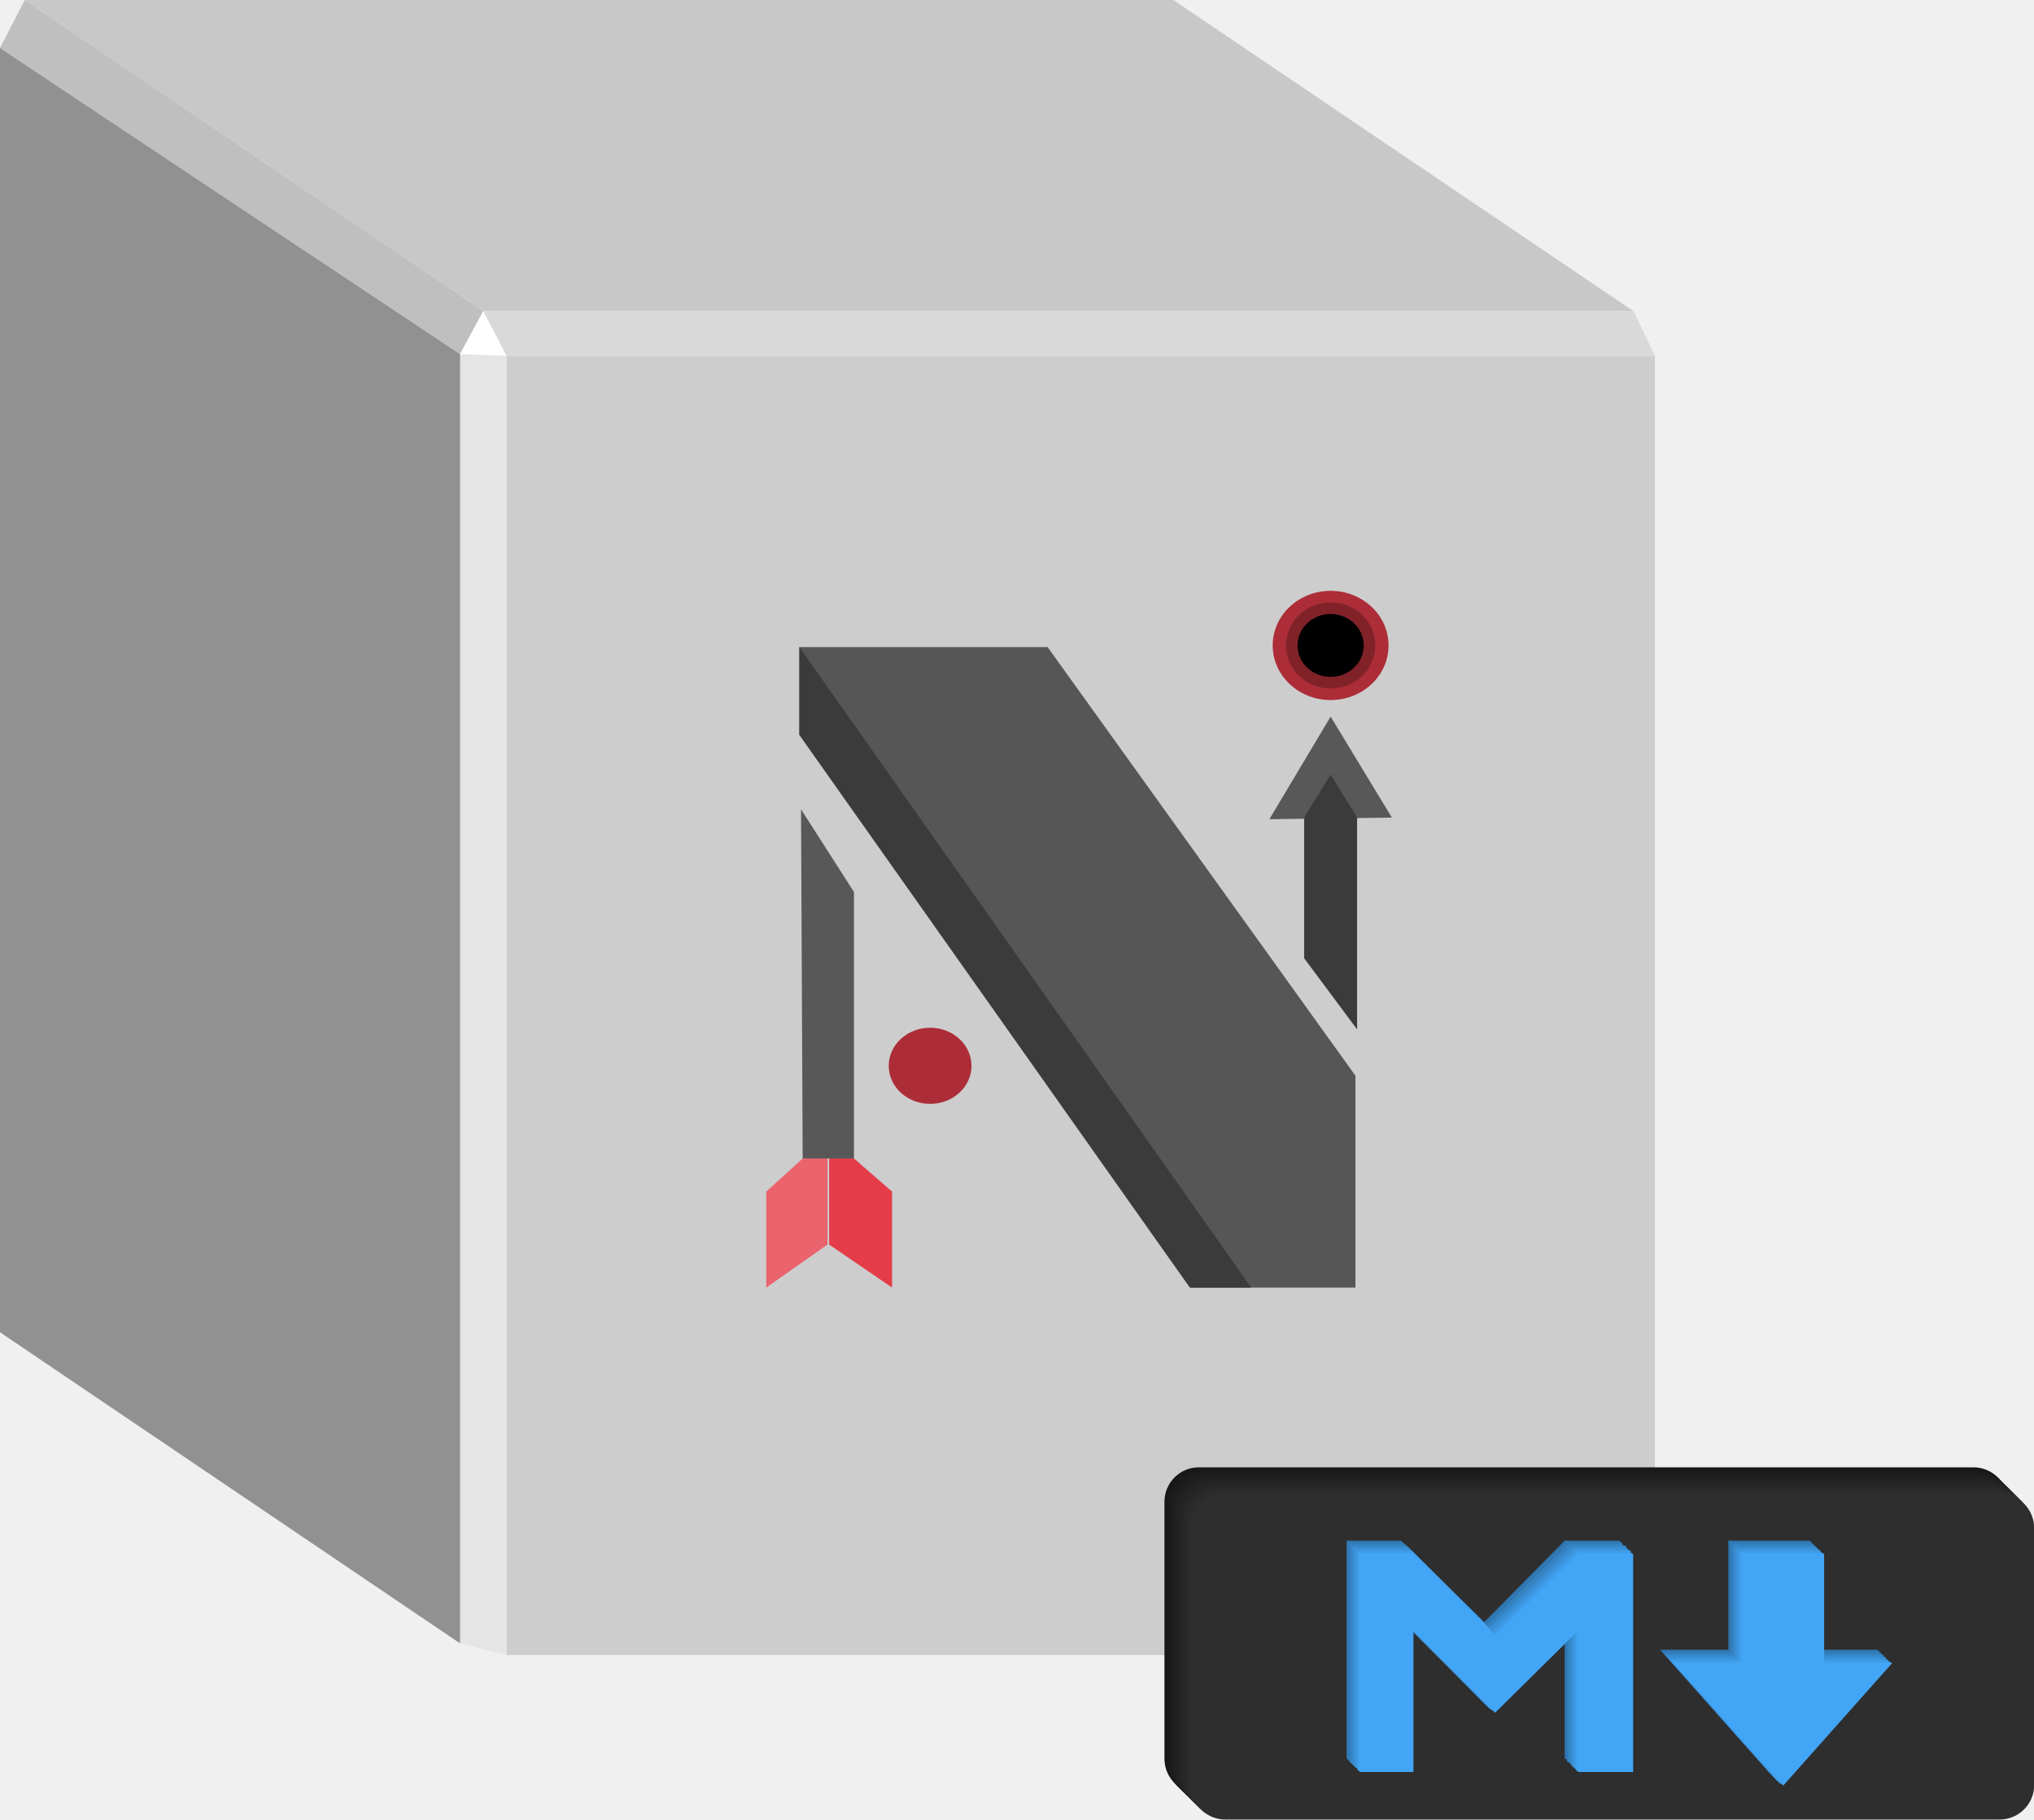
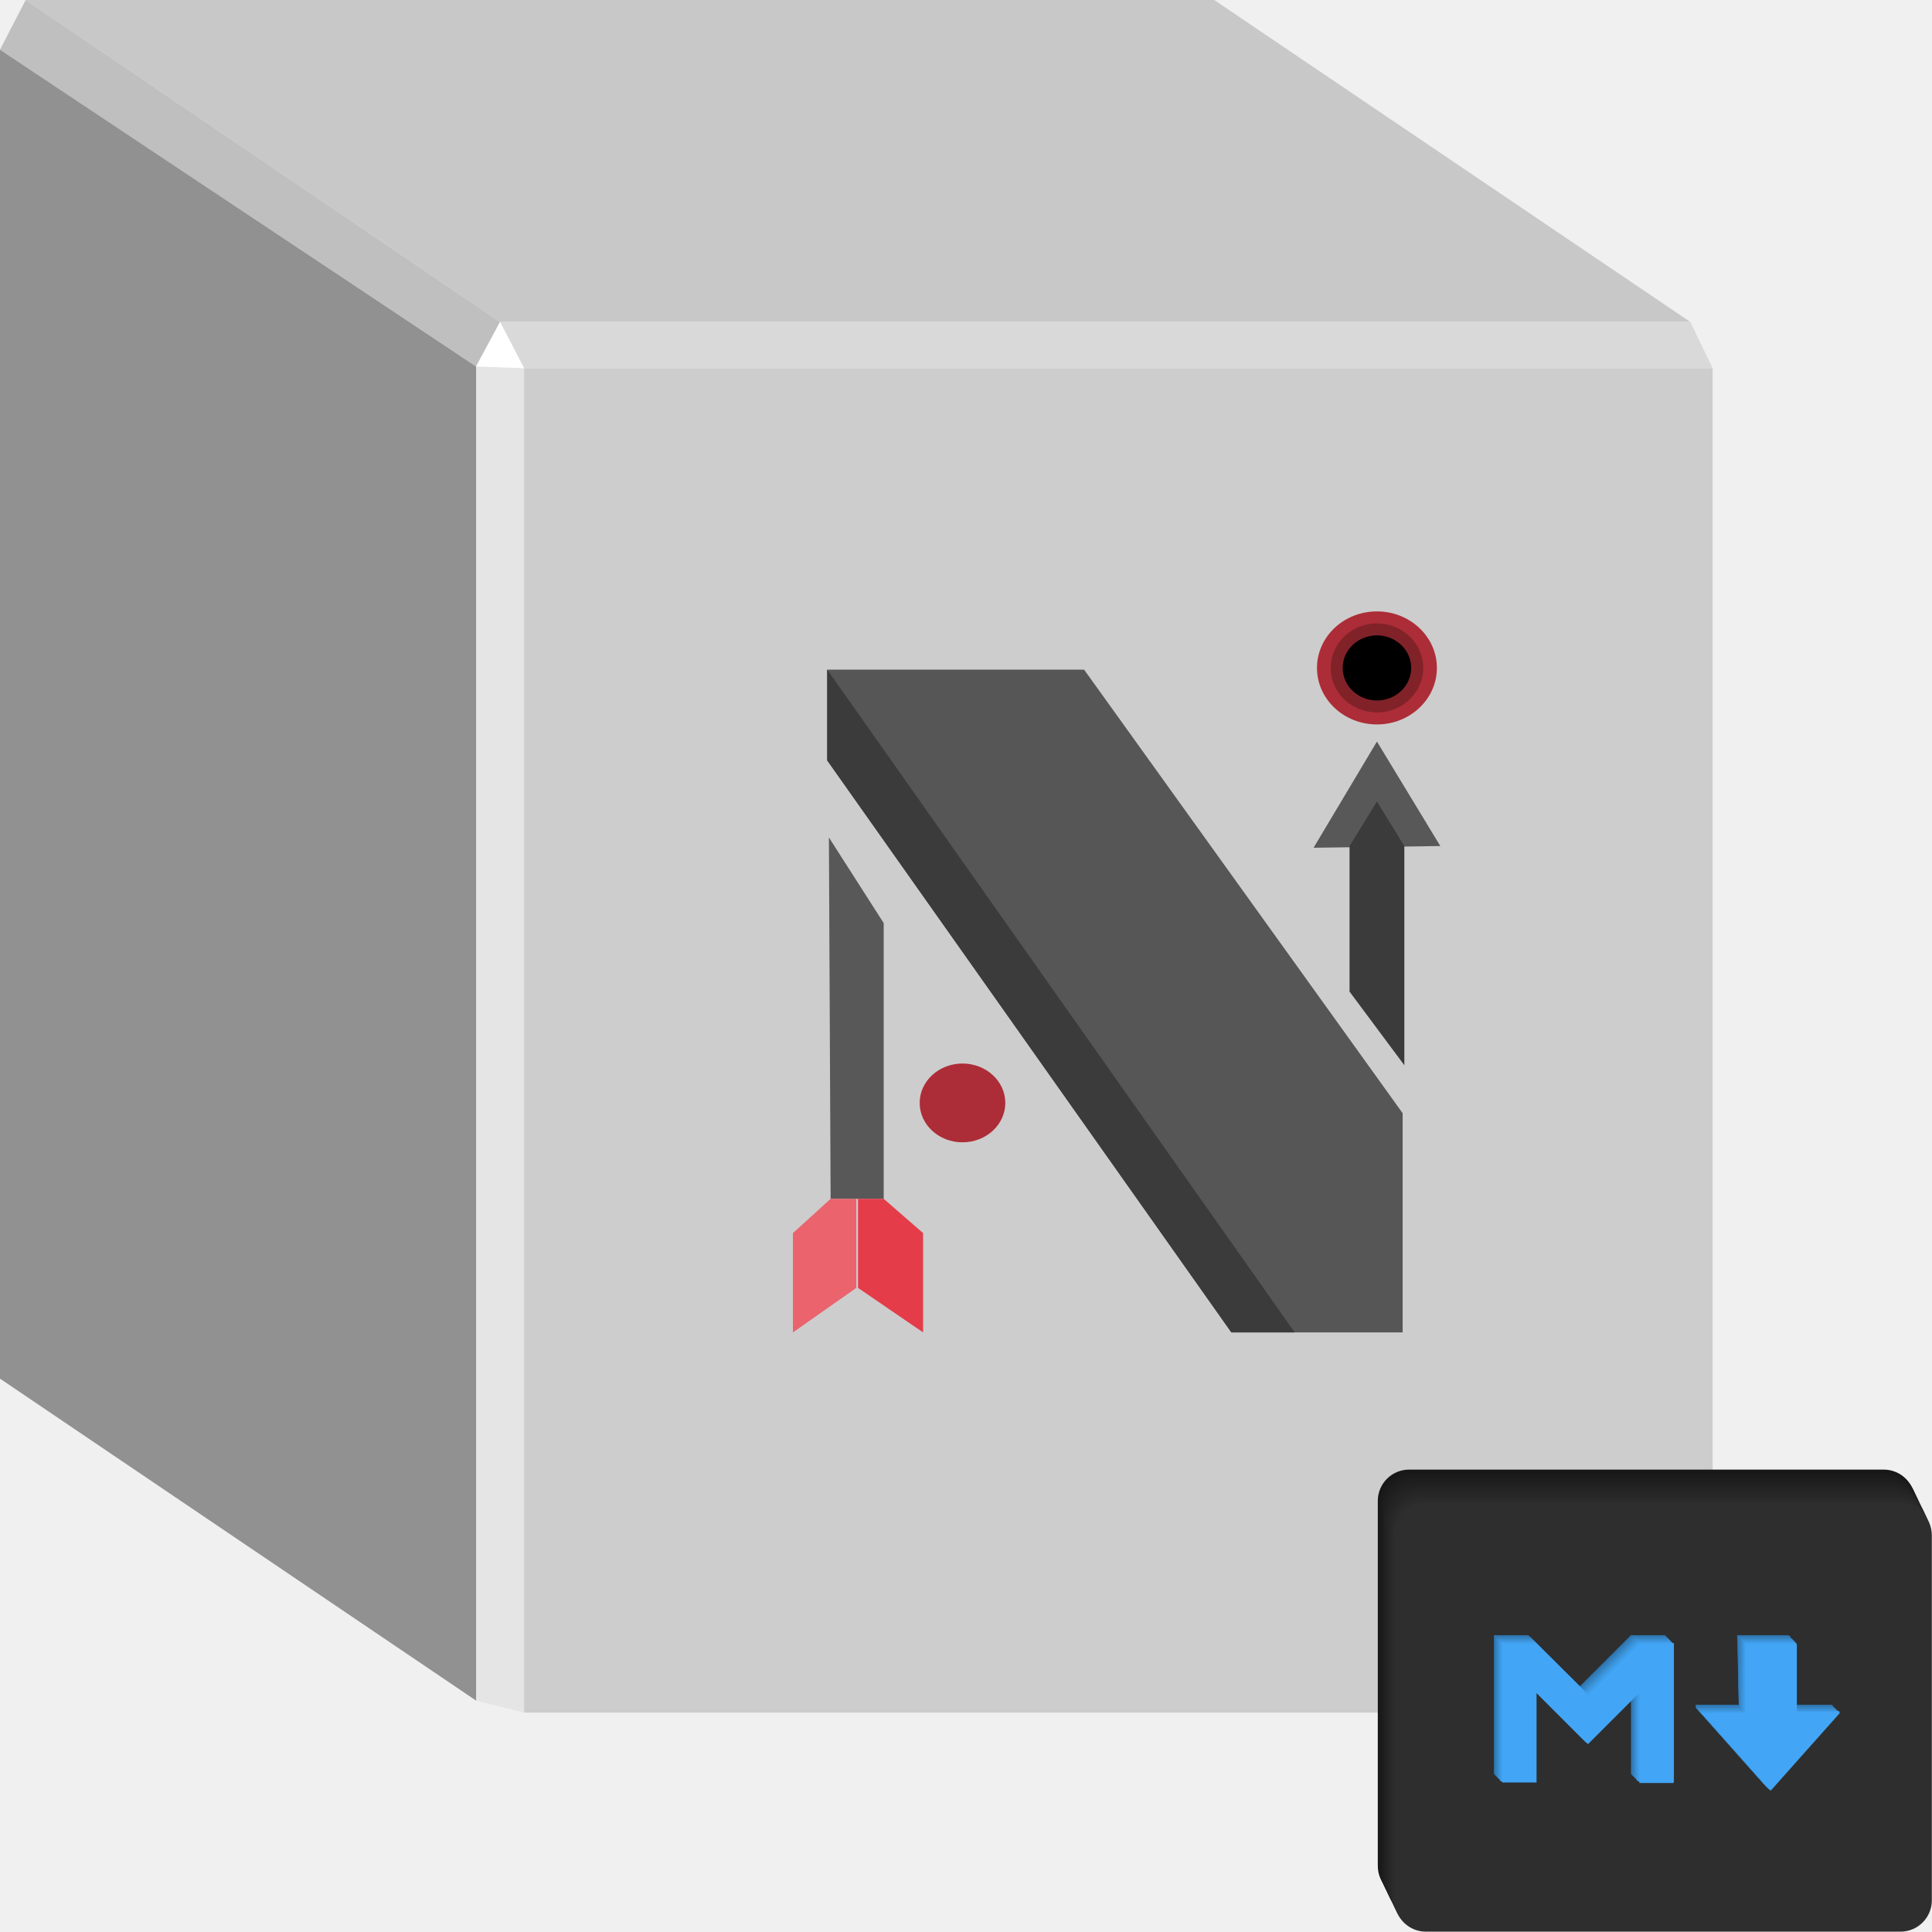
- <svg xmlns="http://www.w3.org/2000/svg" viewBox="0 0 122.9 109.94">
+ <svg xmlns="http://www.w3.org/2000/svg" viewBox="0 0 112.81 112.79">
  <defs>
    <style>.cls-1{fill:#cdcdcd;}.cls-2{fill:#c8c8c8;}.cls-3{fill:#ac2d37;}.cls-4{fill:#812229;}.cls-5{fill:#585858;}.cls-6{fill:#3b3b3b;}.cls-7{fill:#ea636d;}.cls-8{fill:#e53c49;}.cls-9{fill:#565656;}.cls-10{fill:#d9d9d9;}.cls-11{fill:#bfbfbf;}.cls-12{fill:#e5e5e5;}.cls-13{fill:#fff;}.cls-14{fill:#919191;}.cls-15{fill:#171717;}.cls-16{fill:#181818;}.cls-17{fill:#1a1a1a;}.cls-18{fill:#1b1b1b;}.cls-19{fill:#1d1d1d;}.cls-20{fill:#1e1e1e;}.cls-21{fill:#202020;}.cls-22{fill:#212121;}.cls-23{fill:#232323;}.cls-24{fill:#242424;}.cls-25{fill:#252525;}.cls-26{fill:#272727;}.cls-27{fill:#282828;}.cls-28{fill:#2a2a2a;}.cls-29{fill:#2b2b2b;}.cls-30{fill:#2d2d2d;}.cls-31{fill:#2e2e2e;}.cls-32{fill:#2e73ab;}.cls-33{fill:#2f76b0;}.cls-34{fill:#3179b4;}.cls-35{fill:#327cb9;}.cls-36{fill:#3380be;}.cls-37{fill:#3483c2;}.cls-38{fill:#3686c7;}.cls-39{fill:#3789cb;}.cls-40{fill:#388cd0;}.cls-41{fill:#398fd5;}.cls-42{fill:#3b92d9;}.cls-43{fill:#3c95de;}.cls-44{fill:#3d99e3;}.cls-45{fill:#3e9ce7;}.cls-46{fill:#409fec;}.cls-47{fill:#41a2f0;}.cls-48{fill:#42a5f5;}</style>
  </defs>
  <g id="Layer_2" data-name="Layer 2">
    <g id="markdown">
      <g id="BG">
        <rect class="cls-1" x="30.6" y="21.5" width="69.4" height="78.5" />
        <polygon class="cls-2" points="98.7 18.8 29.2 18.8 1.5 0 70.9 0 98.7 18.8" />
      </g>
      <ellipse class="cls-3" cx="80.4" cy="39" rx="3.5" ry="3.3" />
      <ellipse class="cls-4" cx="80.4" cy="39" rx="2.7" ry="2.6" />
      <ellipse cx="80.4" cy="39" rx="2" ry="1.9" />
      <polygon class="cls-5" points="84.1 49.4 76.7 49.5 80.4 43.3 84.1 49.4" />
      <polygon class="cls-6" points="78.8 57.9 82 62.2 82 49.4 80.4 46.8 78.8 49.4 78.8 57.9" />
      <polygon class="cls-5" points="48.4 48.9 51.6 53.9 51.6 70 48.5 70 48.4 48.9" />
      <polygon class="cls-7" points="48.5 70 46.3 72 46.3 77.8 50 75.2 50 70 48.5 70" />
      <polygon class="cls-8" points="51.6 70 53.9 72 53.9 77.8 50.1 75.2 50.1 70 51.6 70" />
      <polygon class="cls-9" points="71.9 77.8 81.9 77.8 81.9 65 63.3 39.1 48.3 39.1 48.3 44.4 71.9 77.8" />
      <ellipse class="cls-3" cx="56.2" cy="64.4" rx="2.5" ry="2.3" />
      <polygon class="cls-10" points="98.7 18.8 100 21.5 30.6 21.5 29.2 18.8 98.7 18.8" />
      <polygon class="cls-11" points="1.5 0 0 2.9 27.8 21.4 29.2 18.8 1.5 0" />
      <polyline class="cls-12" points="27.8 99.3 30.6 100 30.6 21.5 29.2 18.8 27.8 21.4" />
      <polygon class="cls-13" points="27.8 21.4 30.6 21.5 29.2 18.8 27.8 21.4" />
      <polygon class="cls-6" points="48.3 39.1 75.6 77.8 71.9 77.8 48.3 44.4 48.3 39.1" />
      <polygon class="cls-14" points="0 2.9 27.8 21.4 27.8 99.3 0 80.5 0 2.9" />
-       <rect class="cls-15" x="70.36" y="88.66" width="50.96" height="19.69" rx="2.08" />
-       <rect class="cls-16" x="70.46" y="88.76" width="50.96" height="19.69" rx="2.08" />
-       <rect class="cls-17" x="70.55" y="88.86" width="50.96" height="19.69" rx="2.08" />
-       <rect class="cls-18" x="70.65" y="88.96" width="50.96" height="19.69" rx="2.08" />
-       <rect class="cls-19" x="70.75" y="89.06" width="50.96" height="19.69" rx="2.08" />
-       <rect class="cls-20" x="70.85" y="89.16" width="50.96" height="19.69" rx="2.08" />
-       <rect class="cls-21" x="70.95" y="89.25" width="50.96" height="19.69" rx="2.08" />
-       <rect class="cls-22" x="71.05" y="89.35" width="50.96" height="19.69" rx="2.08" />
-       <rect class="cls-23" x="71.15" y="89.45" width="50.96" height="19.69" rx="2.08" />
-       <rect class="cls-24" x="71.25" y="89.55" width="50.96" height="19.69" rx="2.08" />
-       <rect class="cls-25" x="71.35" y="89.65" width="50.96" height="19.69" rx="2.08" />
-       <rect class="cls-26" x="71.45" y="89.75" width="50.96" height="19.69" rx="2.08" />
-       <rect class="cls-27" x="71.55" y="89.85" width="50.96" height="19.69" rx="2.08" />
-       <rect class="cls-28" x="71.65" y="89.95" width="50.96" height="19.69" rx="2.08" />
-       <rect class="cls-29" x="71.75" y="90.05" width="50.96" height="19.69" rx="2.08" />
-       <rect class="cls-30" x="71.85" y="90.15" width="50.96" height="19.69" rx="2.08" />
-       <rect class="cls-31" x="71.95" y="90.25" width="50.96" height="19.69" rx="2.08" />
-       <path class="cls-32" d="M104.43,93.09h4.94v6.59h4.12l-6.59,7.42-6.59-7.42h4.12ZM81.36,106.28V93.09h3.29l4.95,5,4.94-5h3.3v13.19h-3.3V97.75l-4.94,5-4.95-5v8.53H81.36" />
-       <path class="cls-33" d="M104.48,93.14h4.94v6.59h4.12L107,107.15l-6.59-7.42h4.12ZM81.41,106.32V93.14H84.7l5,4.94,4.94-4.94h3.3v13.18h-3.3V97.8l-4.94,5-5-5v8.52H81.41" />
-       <path class="cls-34" d="M104.53,93.19h4.94v6.59h4.12L107,107.2l-6.59-7.42h4.12ZM81.46,106.37V93.19h3.29l5,4.94,4.94-4.94h3.3v13.18h-3.3V97.85l-4.94,5-5-5v8.52H81.46" />
-       <path class="cls-35" d="M104.58,93.24h4.94v6.59h4.12l-6.59,7.42-6.59-7.42h4.12ZM81.51,106.42V93.24H84.8l5,4.94,4.94-4.94H98v13.18h-3.3V97.9l-4.94,4.95-5-4.95v8.52H81.51" />
-       <path class="cls-36" d="M104.63,93.29h4.94v6.59h4.12l-6.59,7.42-6.59-7.42h4.12ZM81.56,106.47V93.29h3.29l5,4.94,4.94-4.94H98v13.18h-3.3V98l-4.94,5-5-5v8.52H81.56" />
-       <path class="cls-37" d="M104.68,93.34h4.94v6.59h4.12l-6.59,7.42-6.59-7.42h4.12ZM81.61,106.52V93.34H84.9l4.95,4.94,4.94-4.94h3.3v13.18h-3.3V98l-4.94,5L84.9,98v8.52H81.61" />
-       <path class="cls-38" d="M104.73,93.39h4.94V100h4.12l-6.59,7.42L100.61,100h4.12ZM81.65,106.57V93.39H85l5,4.94,4.94-4.94h3.3v13.18h-3.3V98.05l-4.94,5-5-5v8.52h-3.3" />
-       <path class="cls-39" d="M104.78,93.44h4.94V100h4.12l-6.59,7.42L100.66,100h4.12ZM81.7,106.62V93.44H85l4.94,4.94,5-4.94h3.29v13.18H94.89V98.1l-5,5L85,98.1v8.52H81.7" />
-       <path class="cls-40" d="M104.83,93.49h4.94v6.59h4.12l-6.59,7.42-6.59-7.42h4.12ZM81.75,106.67V93.49h3.3L90,98.43l5-4.94h3.29v13.18H94.94V98.15l-5,4.95-4.94-4.95v8.52h-3.3" />
-       <path class="cls-41" d="M104.88,93.54h4.94v6.59h4.12l-6.59,7.42-6.59-7.42h4.12ZM81.8,106.72V93.54h3.3L90,98.48,95,93.54h3.29v13.18H95V98.2l-4.95,5-4.94-5v8.52H81.8" />
-       <path class="cls-42" d="M104.93,93.59h4.94v6.59H114l-6.59,7.42-6.59-7.42h4.12ZM81.85,106.77V93.59h3.3l4.94,4.94,5-4.94h3.29v13.18H95V98.25l-5,5-4.94-5v8.52h-3.3" />
-       <path class="cls-43" d="M105,93.64h4.94v6.59H114l-6.59,7.42-6.59-7.42H105ZM81.9,106.82V93.64h3.3l4.94,4.94,5-4.94h3.29v13.18H95.09V98.3l-5,5-4.94-5v8.52H81.9" />
-       <path class="cls-44" d="M105,93.69H110v6.59h4.12l-6.59,7.42-6.59-7.42H105ZM82,106.87V93.69h3.3l4.94,4.94,5-4.94h3.29v13.18H95.14V98.35l-5,5-4.94-5v8.52H82" />
-       <path class="cls-45" d="M105.08,93.74H110v6.59h4.12l-6.59,7.42L101,100.33h4.12ZM82,106.92V93.74h3.3l4.94,4.94,5-4.94h3.29v13.18H95.19V98.4l-5,4.95L85.3,98.4v8.52H82" />
-       <path class="cls-46" d="M105.12,93.79h4.95v6.59h4.12l-6.59,7.42-6.6-7.42h4.12ZM82.05,107V93.79h3.3l4.94,4.94,4.95-4.94h3.29V107H95.24V98.45l-4.95,4.94-4.94-4.94V107h-3.3" />
-       <path class="cls-47" d="M105.17,93.84h5v6.59h4.12l-6.59,7.41-6.6-7.41h4.12ZM82.1,107V93.84h3.3l4.94,4.94,5-4.94h3.29V107H95.29V98.5l-5,4.94L85.4,98.5V107H82.1" />
-       <path class="cls-48" d="M105.22,93.89h5v6.59h4.12l-6.59,7.41-6.6-7.41h4.12ZM82.15,107.07V93.89h3.3l4.94,4.94,5-4.94h3.29v13.18H95.34V98.55l-5,4.94-4.94-4.94v8.52h-3.3" />
+       <rect class="cls-15" x="80.45" y="85.81" width="31.37" height="24.97" rx="1.83" />
+       <rect class="cls-16" x="80.52" y="85.93" width="31.37" height="24.97" rx="1.83" />
+       <rect class="cls-17" x="80.58" y="86.06" width="31.37" height="24.97" rx="1.83" />
+       <rect class="cls-18" x="80.64" y="86.19" width="31.37" height="24.97" rx="1.83" />
+       <rect class="cls-19" x="80.7" y="86.31" width="31.37" height="24.97" rx="1.83" />
+       <rect class="cls-20" x="80.76" y="86.44" width="31.37" height="24.97" rx="1.83" />
+       <rect class="cls-21" x="80.82" y="86.56" width="31.37" height="24.97" rx="1.83" />
+       <rect class="cls-22" x="80.88" y="86.69" width="31.37" height="24.97" rx="1.83" />
+       <rect class="cls-23" x="80.94" y="86.82" width="31.37" height="24.97" rx="1.83" />
+       <rect class="cls-24" x="81" y="86.94" width="31.37" height="24.97" rx="1.83" />
+       <rect class="cls-25" x="81.07" y="87.07" width="31.37" height="24.97" rx="1.83" />
+       <rect class="cls-26" x="81.13" y="87.19" width="31.37" height="24.97" rx="1.83" />
+       <rect class="cls-27" x="81.19" y="87.32" width="31.37" height="24.97" rx="1.83" />
+       <rect class="cls-28" x="81.25" y="87.45" width="31.37" height="24.97" rx="1.83" />
+       <rect class="cls-29" x="81.31" y="87.57" width="31.37" height="24.97" rx="1.83" />
+       <rect class="cls-30" x="81.37" y="87.7" width="31.37" height="24.97" rx="1.83" />
+       <rect class="cls-31" x="81.43" y="87.82" width="31.37" height="24.97" rx="1.83" />
+       <path class="cls-32" d="M101.43,95.48h3v4.06H107L103,104.1l-4-4.56h2.53Zm-14.2,8.11V95.48h2l3,3,3-3h2v8.11h-2V98.35l-3,3-3-3v5.24h-2" />
+       <path class="cls-33" d="M101.46,95.51h3.05v4.06H107L103,104.13l-4-4.56h2.53Zm-14.2,8.11V95.51h2l3,3,3-3h2v8.11h-2V98.38l-3,3-3-3v5.24h-2" />
+       <path class="cls-34" d="M101.49,95.54h3.05V99.6h2.53L103,104.16,99,99.6h2.53Zm-14.2,8.12V95.54h2l3,3,3-3h2v8.12h-2V98.41l-3,3-3-3v5.25h-2" />
+       <path class="cls-35" d="M101.52,95.57h3v4.06h2.53l-4,4.56L99,99.63h2.53Zm-14.2,8.12V95.57h2l3,3,3-3h2v8.12h-2V98.44l-3,3-3-3v5.25h-2" />
+       <path class="cls-36" d="M101.55,95.6h3v4.06h2.53l-4,4.56L99,99.66h2.53Zm-14.2,8.12V95.6h2l3,3,3-3h2v8.12h-2V98.47l-3,3-3-3v5.25h-2" />
+       <path class="cls-37" d="M101.58,95.63h3v4.06h2.54l-4.06,4.56-4.06-4.56h2.53Zm-14.2,8.12V95.63h2l3,3,3-3h2v8.12h-2V98.5l-3,3-3-3v5.25h-2" />
+       <path class="cls-38" d="M101.62,95.66h3v4.06h2.54l-4.06,4.57-4.06-4.57h2.54Zm-14.21,8.12V95.66h2l3,3,3-3h2v8.12h-2V98.53l-3,3-3-3v5.25h-2" />
+       <path class="cls-39" d="M101.65,95.69h3v4.06h2.54l-4.06,4.57-4.06-4.57h2.54Zm-14.21,8.12V95.69h2l3,3,3-3h2v8.12h-2V98.56l-3,3-3-3v5.25h-2" />
+       <path class="cls-40" d="M101.68,95.72h3v4.06h2.54l-4.06,4.57-4.06-4.57h2.54Zm-14.21,8.12V95.72h2l3,3,3-3h2v8.12h-2V98.59l-3,3-3-3v5.25h-2" />
+       <path class="cls-41" d="M101.71,95.75h3v4.06h2.54l-4.06,4.57-4.06-4.57h2.54ZM87.5,103.87V95.75h2l3,3,3-3h2v8.12h-2V98.62l-3,3-3-3v5.25h-2" />
+       <path class="cls-42" d="M101.74,95.78h3v4.06h2.54l-4.06,4.57L99.2,99.84h2.54ZM87.53,103.9V95.78h2l3,3,3-3h2v8.12h-2V98.65l-3,3-3-3v5.25h-2" />
+       <path class="cls-43" d="M101.77,95.81h3v4.06h2.54l-4.06,4.57-4.06-4.57h2.54Zm-14.21,8.12V95.81h2l3,3,3-3h2v8.12h-2V98.69l-3,3-3-3v5.24h-2" />
+       <path class="cls-44" d="M101.8,95.84h3V99.9h2.54l-4.06,4.57L99.26,99.9h2.54ZM87.59,104V95.84h2l3,3,3-3h2V104h-2V98.72l-3,3-3-3V104h-2" />
+       <path class="cls-45" d="M101.83,95.88h3v4.05h2.54l-4.06,4.57-4.06-4.57h2.54ZM87.62,104V95.88h2l3,3,3-3h2V104h-2V98.75l-3,3-3-3V104h-2" />
+       <path class="cls-46" d="M101.86,95.91h3v4h2.54l-4.06,4.57L99.32,100h2.54ZM87.66,104V95.91h2l3,3,3-3h2V104h-2V98.78l-3,3-3-3V104h-2" />
+       <path class="cls-47" d="M101.89,95.94h3v4h2.54l-4.06,4.57L99.35,100h2.54Zm-14.2,8.11V95.94h2l3.05,3,3-3h2v8.11h-2V98.81l-3,3-3.05-3v5.24h-2" />
+       <path class="cls-48" d="M101.92,96h3V100h2.53l-4.06,4.56L99.38,100h2.54Zm-14.2,8.11V96h2l3,3,3-3h2v8.11h-2V98.84l-3,3-3-3v5.24h-2" />
    </g>
  </g>
</svg>
